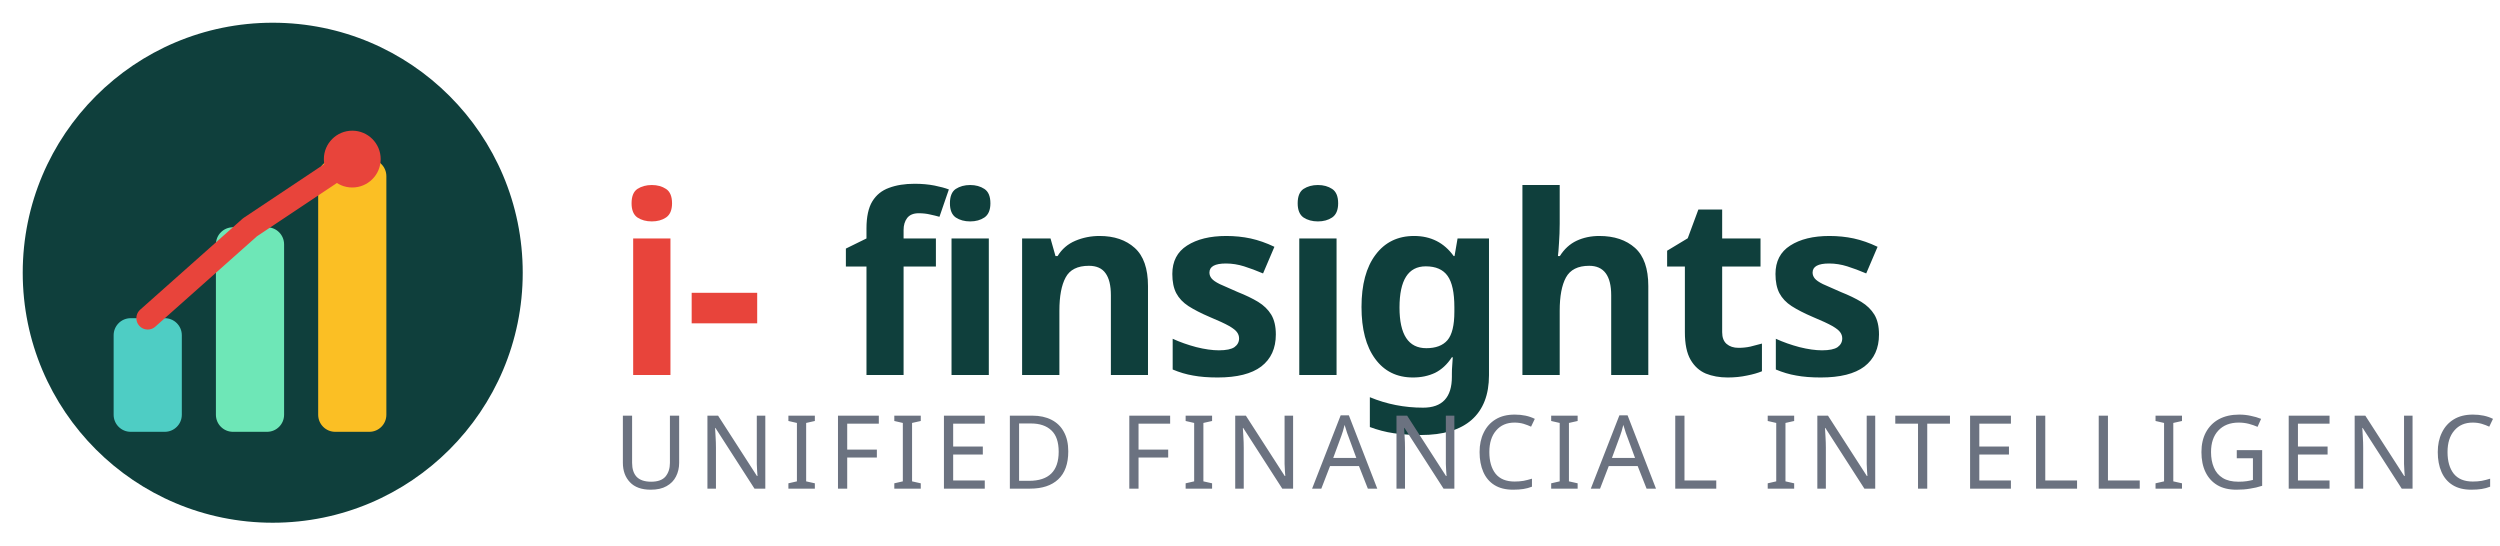
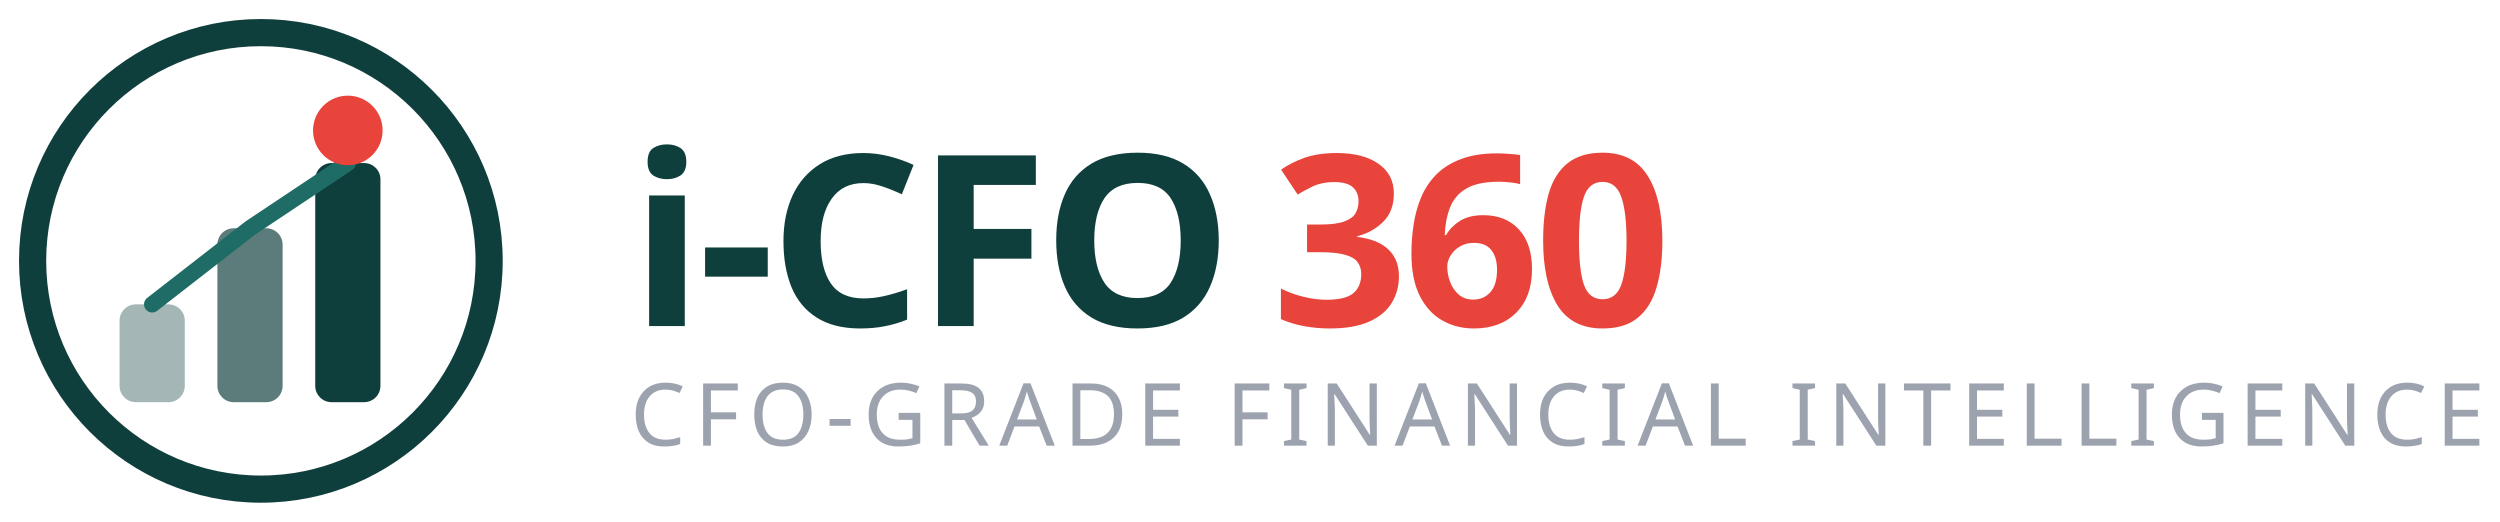
- <svg xmlns="http://www.w3.org/2000/svg" viewBox="0 0 220 48" fill="none">
-   <circle cx="24" cy="24" r="22" fill="#0F3F3C" />
-   <rect x="10" y="28" width="6" height="10" rx="1.5" fill="#4ECDC4" />
-   <rect x="19" y="20" width="6" height="18" rx="1.5" fill="#6EE7B7" />
-   <rect x="28" y="14" width="6" height="24" rx="1.5" fill="#FBBF24" />
-   <polyline points="13,28 22,20 31,14" stroke="#E8443B" stroke-width="2" stroke-linecap="round" stroke-linejoin="round" />
-   <circle cx="31" cy="14" r="2.5" fill="#E8443B" />
-   <text x="54" y="33" font-family="'Segoe UI', system-ui, -apple-system, sans-serif" font-weight="800" font-size="22" letter-spacing="-0.5" fill="#E8443B">i-</text>
-   <text x="74" y="33" font-family="'Segoe UI', system-ui, -apple-system, sans-serif" font-weight="800" font-size="22" letter-spacing="-0.5" fill="#0F3F3C">finsights</text>
-   <text x="54" y="43" font-family="'Segoe UI', system-ui, -apple-system, sans-serif" font-weight="400" font-size="9" letter-spacing="0.8" fill="#6B7280">UNIFIED FINANCIAL INTELLIGENCE</text>
+ <svg xmlns="http://www.w3.org/2000/svg" viewBox="0 0 230 48" fill="none">
+   <circle cx="24" cy="24" r="21" stroke="#0F3F3C" stroke-width="2.5" />
+   <rect x="11" y="28" width="6" height="9" rx="1.5" fill="#0F3F3C" opacity="0.38" />
+   <rect x="20" y="21" width="6" height="16" rx="1.5" fill="#0F3F3C" opacity="0.68" />
+   <rect x="29" y="15" width="6" height="22" rx="1.5" fill="#0F3F3C" />
+   <polyline points="14,28 23,21 32,15" stroke="#1F6B66" stroke-width="1.5" stroke-linecap="round" stroke-linejoin="round" />
+   <circle cx="32" cy="12" r="3.2" fill="#E8443B" />
+   <text x="58" y="30" font-family="'Nunito Sans','Segoe UI',system-ui,sans-serif" font-weight="900" font-size="22" letter-spacing="-0.5" fill="#0F3F3C">i-CFO</text>
+   <text x="117" y="30" font-family="'Nunito Sans','Segoe UI',system-ui,sans-serif" font-weight="900" font-size="22" letter-spacing="-0.5" fill="#E8443B">360</text>
+   <text x="58" y="41" font-family="'Segoe UI',system-ui,sans-serif" font-weight="500" font-size="8" letter-spacing="0.85" fill="#9CA3AF">CFO-GRADE FINANCIAL INTELLIGENCE</text>
</svg>
